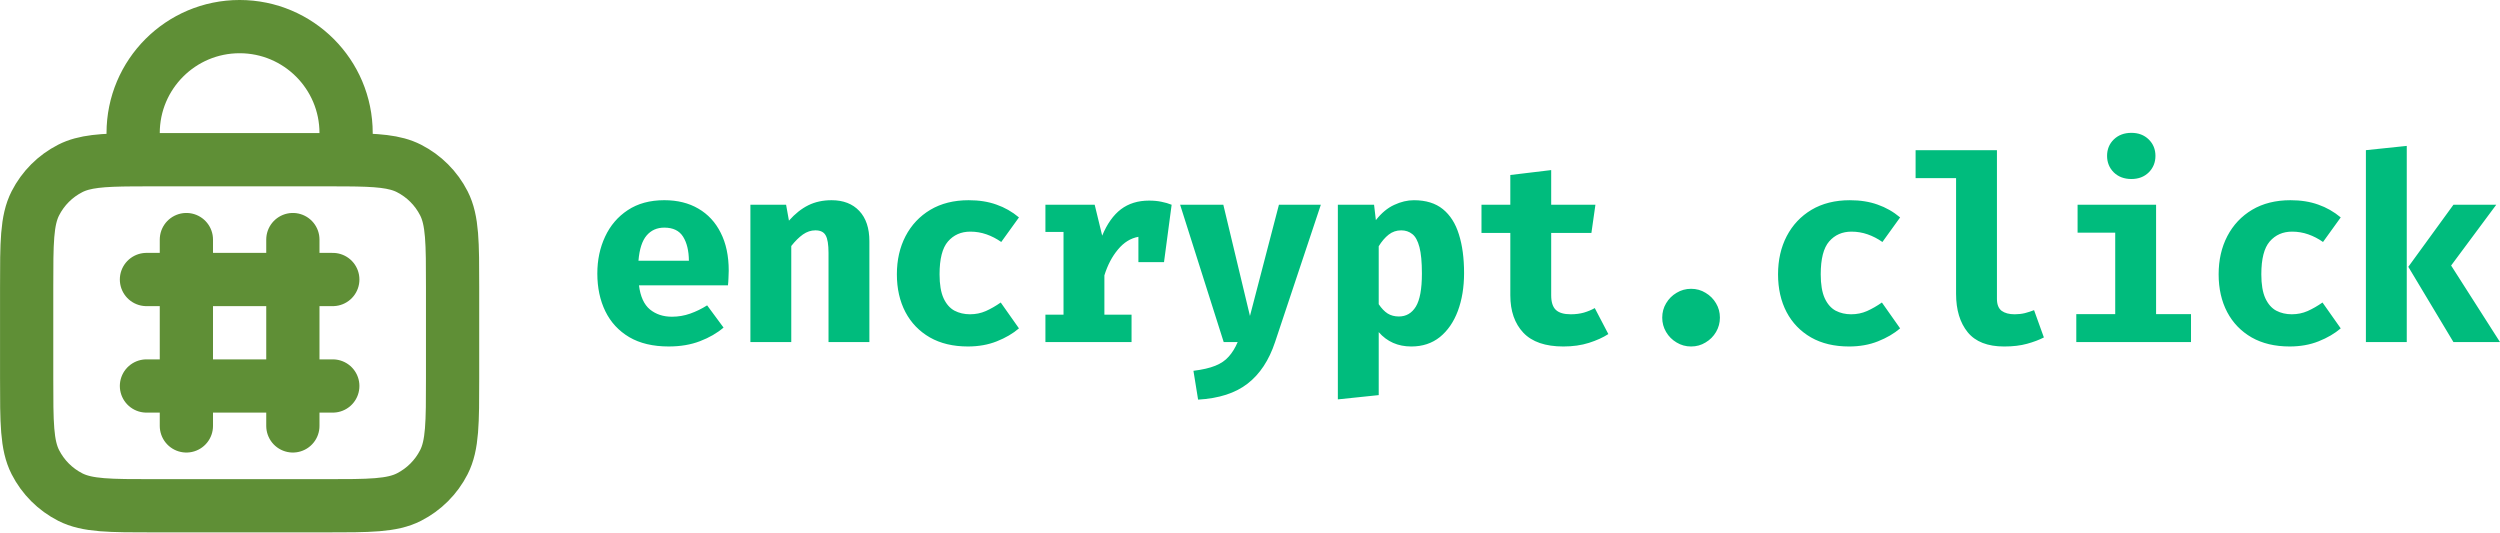
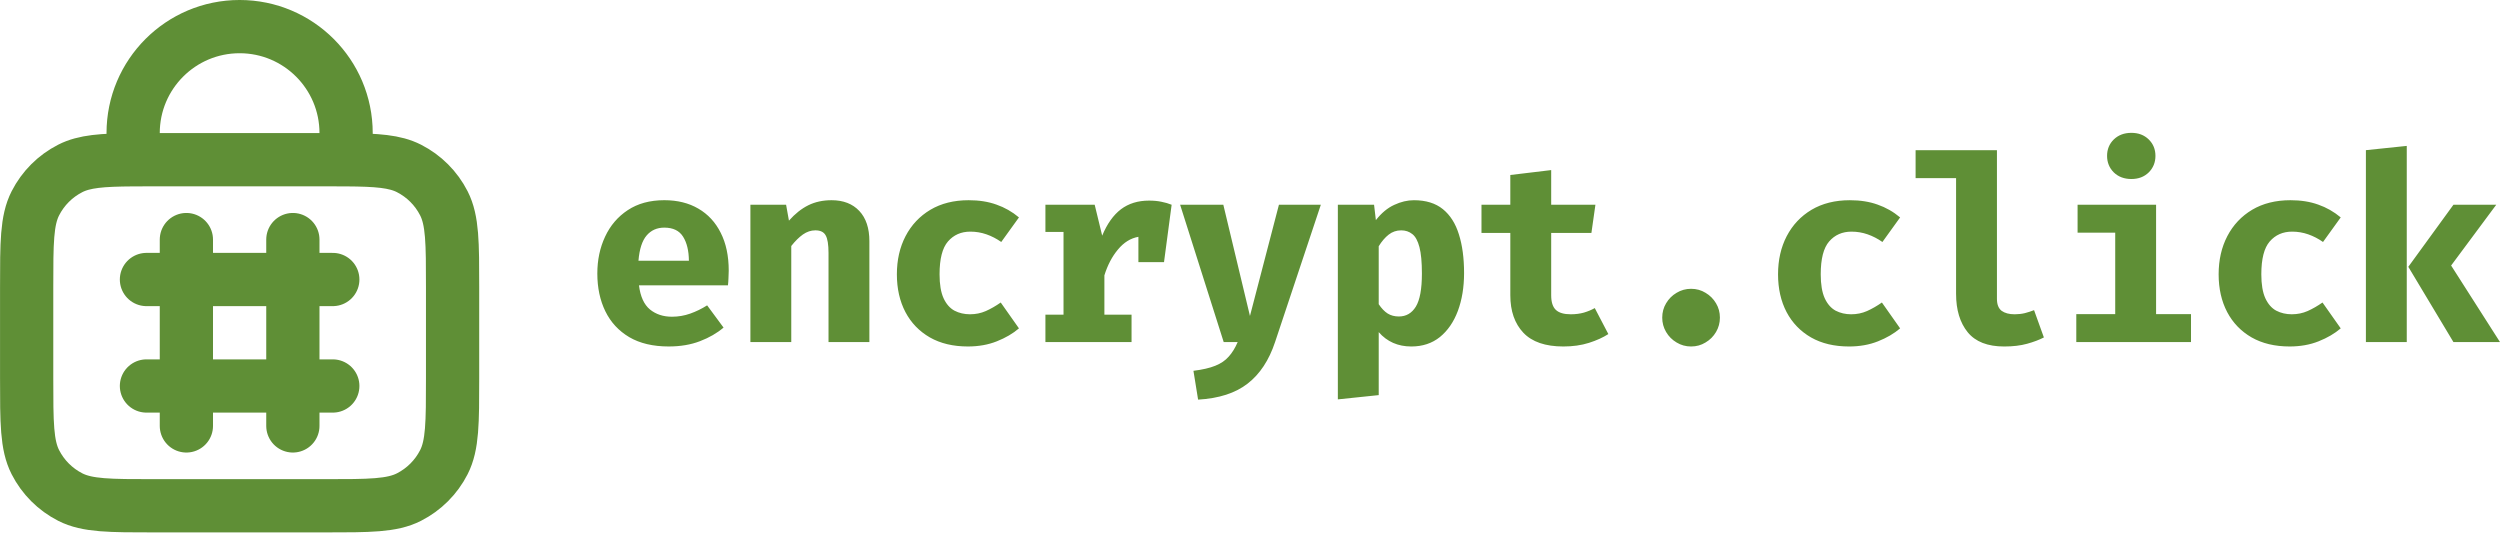
<svg xmlns="http://www.w3.org/2000/svg" xml:space="preserve" width="1327.342" height="282.695" viewBox="0 0 351.192 74.796">
  <g style="fill:none;stroke:#5f8f36;stroke-opacity:1">
    <path stroke="#000" stroke-linecap="round" stroke-linejoin="round" stroke-width="2" d="M16 8.002V7a4 4 0 0 0-8 0v1.002m8 0q-.366-.003-.8-.002H8.8q-.434 0-.8.002m8 0c1.165.008 1.831.055 2.362.325a3 3 0 0 1 1.311 1.311C20 10.28 20 11.12 20 12.8v3.4c0 1.68 0 2.52-.327 3.162a3 3 0 0 1-1.311 1.311C17.72 21 16.88 21 15.2 21H8.8c-1.68 0-2.52 0-3.162-.327a3 3 0 0 1-1.311-1.311C4 18.72 4 17.88 4 16.2v-3.4c0-1.68 0-2.52.327-3.162a3 3 0 0 1 1.311-1.311c.53-.27 1.197-.317 2.362-.325M10 11v7m4-7v7m-5.5-5.5h7m-7 4h7" style="stroke:#5f8f36;stroke-opacity:1" transform="translate(-11.213 -7.48)scale(3.73953)" />
  </g>
-   <path d="M115.411 151.18q.29 2.361 1.544 3.397 1.254 1.017 3.089 1.017 1.326 0 2.561-.436 1.236-.436 2.38-1.162l2.307 3.124q-1.362 1.163-3.306 1.908-1.926.745-4.396.745-3.307 0-5.541-1.308-2.235-1.327-3.361-3.634t-1.127-5.305q0-2.852 1.09-5.177 1.09-2.344 3.18-3.724 2.107-1.4 5.141-1.4 2.761 0 4.778 1.182 2.035 1.18 3.143 3.397 1.126 2.216 1.126 5.323 0 .49-.036 1.053-.018.564-.073 1zm3.561-8.103q-1.544 0-2.489 1.108t-1.144 3.543h7.085q-.018-2.107-.818-3.38-.8-1.27-2.634-1.27m12.092 16.078v-19.293h5.014l.4 2.234q1.29-1.453 2.725-2.162t3.27-.708q2.471 0 3.888 1.508 1.417 1.507 1.417 4.25v14.171h-5.74v-12.517q0-1.78-.4-2.47-.382-.71-1.454-.71-.908 0-1.744.582-.817.581-1.635 1.617v13.498Zm30.86-3.906q1.18 0 2.216-.454 1.053-.472 2.089-1.2l2.561 3.634q-1.271 1.09-3.106 1.817-1.817.727-4.07.727-3.106 0-5.34-1.272-2.235-1.29-3.434-3.56-1.2-2.29-1.2-5.306t1.218-5.359q1.235-2.362 3.488-3.706 2.27-1.344 5.377-1.344 2.199 0 3.906.617 1.726.6 3.161 1.799l-2.488 3.452q-.981-.69-2.072-1.072-1.09-.382-2.27-.382-1.944 0-3.143 1.381-1.181 1.363-1.181 4.614 0 2.126.563 3.361.563 1.218 1.526 1.744.981.51 2.198.51m10.584 3.906v-3.851h2.543v-11.627h-2.543v-3.815h6.921l1.054 4.342q1.036-2.49 2.634-3.707 1.617-1.217 3.943-1.217.98 0 1.744.164.763.145 1.435.418l-1.072 8.066h-3.597v-3.561q-1.635.29-2.87 1.78-1.236 1.472-1.908 3.634v5.523h3.815v3.851zm38.689-19.293-6.431 19.293q-1.272 3.833-3.852 5.832-2.561 1.998-6.958 2.252l-.654-4.05q1.908-.237 3.07-.71 1.181-.472 1.89-1.29.726-.799 1.253-2.034h-1.962l-6.122-19.293h6.068l3.742 15.623 4.07-15.623zm13.073-.636q2.525 0 4.07 1.253 1.544 1.254 2.252 3.543.727 2.289.727 5.432 0 2.98-.872 5.323-.872 2.325-2.525 3.67-1.654 1.326-4.015 1.326-2.816 0-4.578-2.017v8.848l-5.741.599v-27.341h5.087l.254 2.161q1.18-1.507 2.58-2.143 1.399-.654 2.761-.654m-1.78 4.233q-1 0-1.762.6-.763.599-1.4 1.634v8.14q.6.89 1.254 1.307.672.418 1.58.418 1.527 0 2.38-1.38.854-1.4.854-4.652 0-2.398-.345-3.706-.345-1.326-.999-1.835-.654-.526-1.562-.526m29.096 14.57q-1.126.726-2.725 1.235-1.598.509-3.597.509-3.778 0-5.613-1.926-1.835-1.944-1.835-5.268v-8.757h-4.051v-3.96h4.05v-4.179l5.742-.69v4.869h6.213l-.563 3.96h-5.65v8.757q0 1.435.654 2.052.654.618 2.089.618 1.017 0 1.853-.236.854-.254 1.526-.636zm7.57-2.308q0-1.108.544-2.016.545-.927 1.472-1.472.926-.563 2.035-.563 1.126 0 2.034.563.927.545 1.472 1.472.545.908.545 2.016 0 1.09-.545 2.017t-1.472 1.472q-.908.563-2.034.563-1.109 0-2.035-.563-.927-.546-1.472-1.472-.545-.927-.545-2.017m26.553-.472q1.18 0 2.216-.454 1.054-.472 2.09-1.2l2.56 3.634q-1.27 1.09-3.106 1.817-1.817.727-4.07.727-3.106 0-5.34-1.272-2.235-1.29-3.434-3.56-1.199-2.29-1.199-5.306t1.217-5.359q1.236-2.362 3.488-3.706 2.271-1.344 5.378-1.344 2.198 0 3.906.617 1.726.6 3.16 1.799l-2.488 3.452q-.981-.69-2.071-1.072t-2.271-.382q-1.944 0-3.143 1.381-1.18 1.363-1.18 4.614 0 2.126.562 3.361.564 1.218 1.526 1.744.981.51 2.199.51m20.467-23.054v20.892q0 1.163.654 1.672.672.49 1.835.49.745 0 1.435-.163.69-.182 1.29-.418l1.38 3.833q-.98.509-2.361.89-1.38.382-3.216.382-3.488 0-5.123-1.999-1.635-2.016-1.635-5.395v-16.26h-5.686v-3.924zm18.887-2.434q1.49 0 2.434.926.945.927.945 2.307 0 1.381-.945 2.326-.944.926-2.434.926-1.508 0-2.47-.926-.946-.945-.946-2.326 0-1.38.945-2.307.963-.926 2.47-.926m3.47 10.1v15.37h4.905v3.924h-16.114v-3.924h5.468v-11.445h-5.287v-3.924zm19.07 15.386q1.181 0 2.217-.454 1.053-.472 2.089-1.2l2.561 3.634q-1.271 1.09-3.106 1.817-1.817.727-4.07.727-3.106 0-5.34-1.272-2.235-1.29-3.434-3.56-1.2-2.29-1.2-5.306t1.218-5.359q1.235-2.362 3.488-3.706 2.27-1.344 5.377-1.344 2.199 0 3.906.617 1.726.6 3.161 1.799l-2.488 3.452q-.981-.69-2.072-1.072-1.09-.382-2.27-.382-1.944 0-3.143 1.381-1.181 1.363-1.181 4.614 0 2.126.563 3.361.563 1.218 1.526 1.744.981.51 2.198.51m16.144-23.653v27.559h-5.74v-26.96zm12.572 8.266-6.34 8.538 6.866 10.755h-6.54l-6.34-10.573 6.34-8.72z" aria-label="encrypt.click" style="font-weight:700;font-size:35.426px;line-height:31.936px;font-family:&quot;FiraCode Nerd Font&quot;;-inkscape-font-specification:&quot;FiraCode Nerd Font Bold&quot;;letter-spacing:-1.17px;fill:#00bc7d;stroke-width:.838" transform="translate(-25.65 -111.102)" />
+   <path d="M115.411 151.18q.29 2.361 1.544 3.397 1.254 1.017 3.089 1.017 1.326 0 2.561-.436 1.236-.436 2.38-1.162l2.307 3.124q-1.362 1.163-3.306 1.908-1.926.745-4.396.745-3.307 0-5.541-1.308-2.235-1.327-3.361-3.634t-1.127-5.305q0-2.852 1.09-5.177 1.09-2.344 3.18-3.724 2.107-1.4 5.141-1.4 2.761 0 4.778 1.182 2.035 1.18 3.143 3.397 1.126 2.216 1.126 5.323 0 .49-.036 1.053-.018.564-.073 1zm3.561-8.103q-1.544 0-2.489 1.108t-1.144 3.543h7.085q-.018-2.107-.818-3.38-.8-1.27-2.634-1.27m12.092 16.078v-19.293h5.014l.4 2.234q1.29-1.453 2.725-2.162t3.27-.708q2.471 0 3.888 1.508 1.417 1.507 1.417 4.25v14.171h-5.74v-12.517q0-1.78-.4-2.47-.382-.71-1.454-.71-.908 0-1.744.582-.817.581-1.635 1.617v13.498Zm30.86-3.906q1.18 0 2.216-.454 1.053-.472 2.089-1.2l2.561 3.634q-1.271 1.09-3.106 1.817-1.817.727-4.07.727-3.106 0-5.34-1.272-2.235-1.29-3.434-3.56-1.2-2.29-1.2-5.306t1.218-5.359q1.235-2.362 3.488-3.706 2.27-1.344 5.377-1.344 2.199 0 3.906.617 1.726.6 3.161 1.799l-2.488 3.452q-.981-.69-2.072-1.072-1.09-.382-2.27-.382-1.944 0-3.143 1.381-1.181 1.363-1.181 4.614 0 2.126.563 3.361.563 1.218 1.526 1.744.981.51 2.198.51m10.584 3.906v-3.851h2.543v-11.627h-2.543v-3.815h6.921l1.054 4.342q1.036-2.49 2.634-3.707 1.617-1.217 3.943-1.217.98 0 1.744.164.763.145 1.435.418l-1.072 8.066h-3.597v-3.561q-1.635.29-2.87 1.78-1.236 1.472-1.908 3.634v5.523h3.815v3.851zm38.689-19.293-6.431 19.293q-1.272 3.833-3.852 5.832-2.561 1.998-6.958 2.252l-.654-4.05q1.908-.237 3.07-.71 1.181-.472 1.89-1.29.726-.799 1.253-2.034h-1.962l-6.122-19.293h6.068l3.742 15.623 4.07-15.623zm13.073-.636q2.525 0 4.07 1.253 1.544 1.254 2.252 3.543.727 2.289.727 5.432 0 2.98-.872 5.323-.872 2.325-2.525 3.67-1.654 1.326-4.015 1.326-2.816 0-4.578-2.017v8.848l-5.741.599v-27.341h5.087l.254 2.161q1.18-1.507 2.58-2.143 1.399-.654 2.761-.654m-1.78 4.233q-1 0-1.762.6-.763.599-1.4 1.634v8.14q.6.89 1.254 1.307.672.418 1.58.418 1.527 0 2.38-1.38.854-1.4.854-4.652 0-2.398-.345-3.706-.345-1.326-.999-1.835-.654-.526-1.562-.526m29.096 14.57q-1.126.726-2.725 1.235-1.598.509-3.597.509-3.778 0-5.613-1.926-1.835-1.944-1.835-5.268v-8.757h-4.051v-3.96h4.05v-4.179l5.742-.69v4.869h6.213l-.563 3.96h-5.65v8.757q0 1.435.654 2.052.654.618 2.089.618 1.017 0 1.853-.236.854-.254 1.526-.636zm7.57-2.308q0-1.108.544-2.016.545-.927 1.472-1.472.926-.563 2.035-.563 1.126 0 2.034.563.927.545 1.472 1.472.545.908.545 2.016 0 1.09-.545 2.017t-1.472 1.472q-.908.563-2.034.563-1.109 0-2.035-.563-.927-.546-1.472-1.472-.545-.927-.545-2.017m26.553-.472q1.18 0 2.216-.454 1.054-.472 2.09-1.2l2.56 3.634q-1.27 1.09-3.106 1.817-1.817.727-4.07.727-3.106 0-5.34-1.272-2.235-1.29-3.434-3.56-1.199-2.29-1.199-5.306t1.217-5.359q1.236-2.362 3.488-3.706 2.271-1.344 5.378-1.344 2.198 0 3.906.617 1.726.6 3.16 1.799l-2.488 3.452q-.981-.69-2.071-1.072t-2.271-.382q-1.944 0-3.143 1.381-1.18 1.363-1.18 4.614 0 2.126.562 3.361.564 1.218 1.526 1.744.981.51 2.199.51m20.467-23.054v20.892q0 1.163.654 1.672.672.49 1.835.49.745 0 1.435-.163.69-.182 1.29-.418l1.38 3.833q-.98.509-2.361.89-1.38.382-3.216.382-3.488 0-5.123-1.999-1.635-2.016-1.635-5.395v-16.26h-5.686v-3.924zm18.887-2.434q1.49 0 2.434.926.945.927.945 2.307 0 1.381-.945 2.326-.944.926-2.434.926-1.508 0-2.47-.926-.946-.945-.946-2.326 0-1.38.945-2.307.963-.926 2.47-.926m3.47 10.1v15.37h4.905v3.924h-16.114v-3.924h5.468v-11.445h-5.287v-3.924zm19.07 15.386q1.181 0 2.217-.454 1.053-.472 2.089-1.2l2.561 3.634q-1.271 1.09-3.106 1.817-1.817.727-4.07.727-3.106 0-5.34-1.272-2.235-1.29-3.434-3.56-1.2-2.29-1.2-5.306t1.218-5.359q1.235-2.362 3.488-3.706 2.27-1.344 5.377-1.344 2.199 0 3.906.617 1.726.6 3.161 1.799l-2.488 3.452q-.981-.69-2.072-1.072-1.09-.382-2.27-.382-1.944 0-3.143 1.381-1.181 1.363-1.181 4.614 0 2.126.563 3.361.563 1.218 1.526 1.744.981.51 2.198.51m16.144-23.653v27.559h-5.74v-26.96zm12.572 8.266-6.34 8.538 6.866 10.755h-6.54l-6.34-10.573 6.34-8.72z" aria-label="encrypt.click" style="font-weight:700;font-size:35.426px;line-height:31.936px;font-family:&quot;FiraCode Nerd Font&quot;;-inkscape-font-specification:&quot;FiraCode Nerd Font Bold&quot;;letter-spacing:-1.17px;fill:#5f8f36;stroke-width:.838" transform="translate(-25.65 -111.102)" />
</svg>
